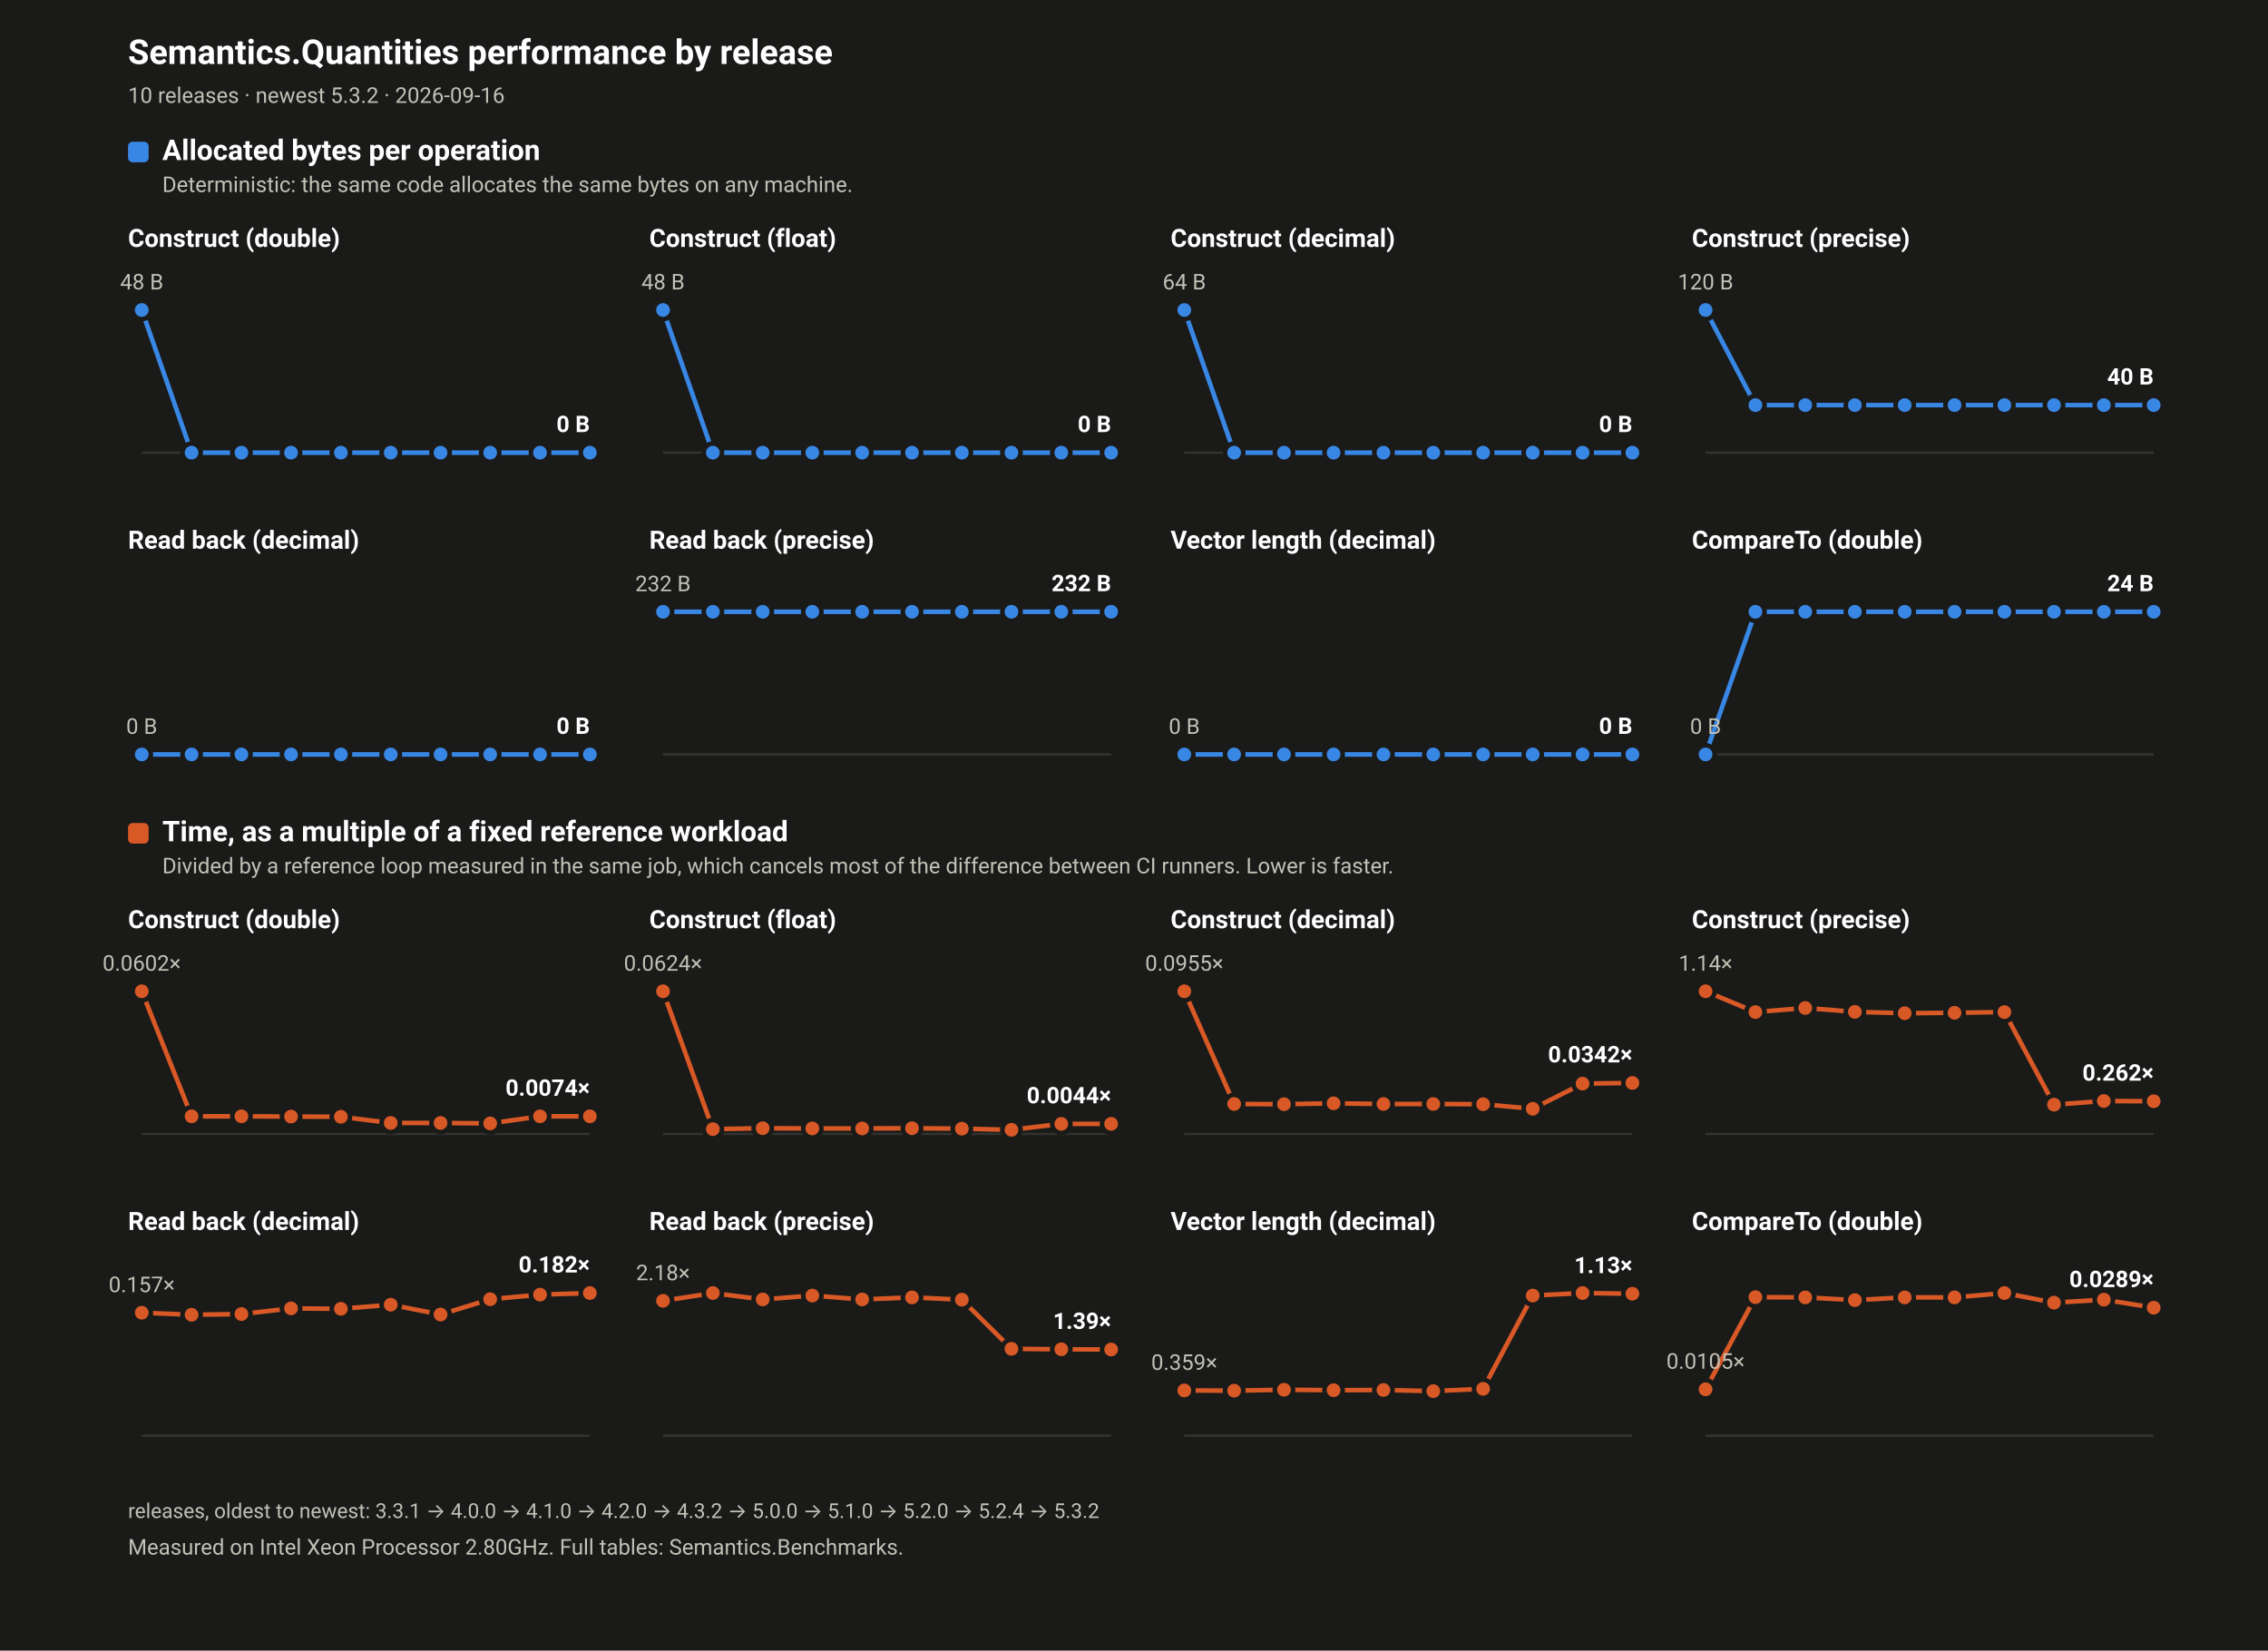
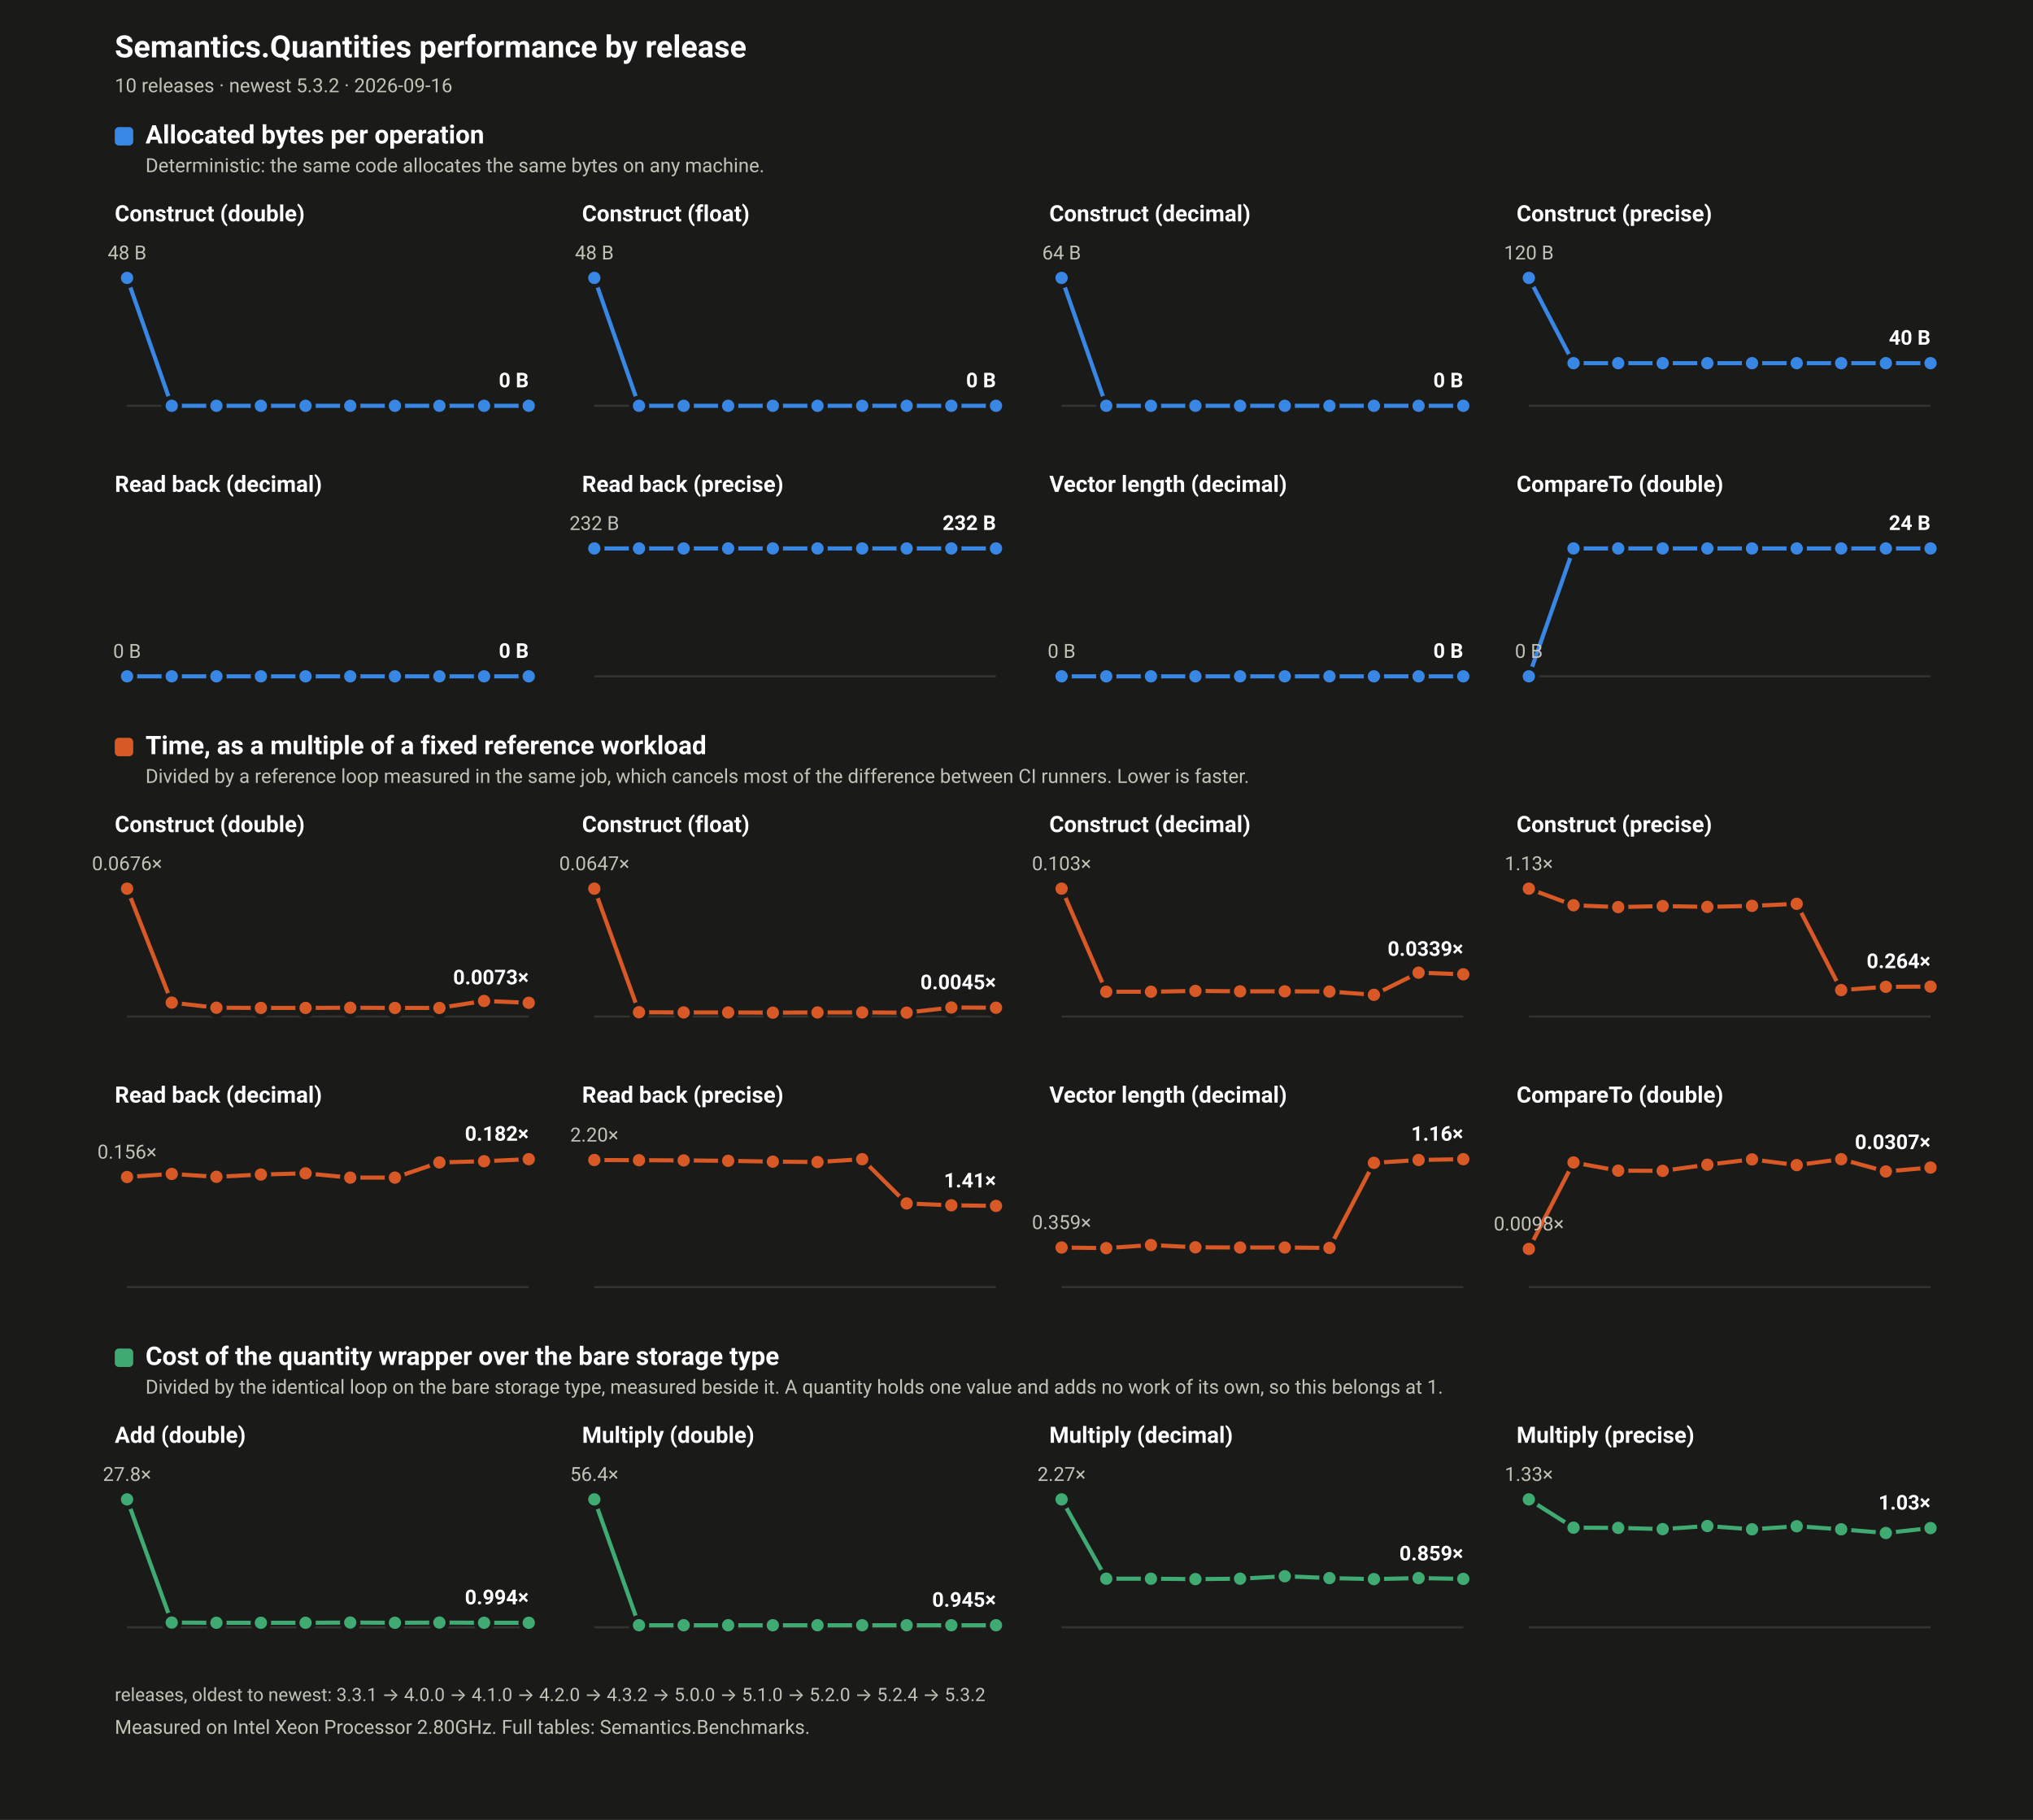
- <svg xmlns="http://www.w3.org/2000/svg" width="992" height="722" viewBox="0 0 992 722" role="img" aria-label="Semantics.Quantities allocation and relative time per release">
+ <svg xmlns="http://www.w3.org/2000/svg" width="992" height="888" viewBox="0 0 992 888" role="img" aria-label="Semantics.Quantities allocation and relative time per release">
  <style>
  text { font-family: ui-sans-serif, -apple-system, 'Segoe UI', Roboto, sans-serif; fill: #ffffff; }
  .title { font-size: 15px; font-weight: 600; }
  .section { font-size: 12.5px; font-weight: 600; }
  .panel-title { font-size: 11px; font-weight: 600; fill: #ffffff; }
  .muted, .muted-value, .caption { font-size: 9.5px; fill: #c3c2b7; }
  .value { font-size: 10px; font-weight: 600; fill: #ffffff; }
  .tick { font-size: 9px; fill: #c3c2b7; }
  .axis { stroke: #333330; stroke-width: 1; }
</style>
-   <rect width="992" height="722" fill="#1a1a19" />
+   <rect width="992" height="888" fill="#1a1a19" />
  <text x="56" y="28" class="title">Semantics.Quantities performance by release</text>
  <text x="56" y="45" class="caption">10 releases · newest 5.3.2 · 2026-09-16</text>
  <rect x="56" y="62" width="9" height="9" rx="2" fill="#3987e5" />
  <text x="71" y="70" class="section">Allocated bytes per operation</text>
  <text x="71" y="84" class="caption">Deterministic: the same code allocates the same bytes on any machine.</text>
  <text x="56" y="108" class="panel-title">Construct (double)</text>
  <line x1="62" y1="198.0" x2="258" y2="198.0" class="axis" />
  <polyline points="62.0,135.6 83.8,198.0 105.6,198.0 127.3,198.0 149.1,198.0 170.9,198.0 192.7,198.0 214.4,198.0 236.2,198.0 258.0,198.0" fill="none" stroke="#3987e5" stroke-width="2" stroke-linejoin="round" stroke-linecap="round" />
  <circle cx="62.0" cy="135.6" r="4" fill="#3987e5" stroke="#1a1a19" stroke-width="2" />
  <circle cx="83.8" cy="198.0" r="4" fill="#3987e5" stroke="#1a1a19" stroke-width="2" />
  <circle cx="105.6" cy="198.0" r="4" fill="#3987e5" stroke="#1a1a19" stroke-width="2" />
  <circle cx="127.3" cy="198.0" r="4" fill="#3987e5" stroke="#1a1a19" stroke-width="2" />
  <circle cx="149.1" cy="198.0" r="4" fill="#3987e5" stroke="#1a1a19" stroke-width="2" />
  <circle cx="170.9" cy="198.0" r="4" fill="#3987e5" stroke="#1a1a19" stroke-width="2" />
  <circle cx="192.7" cy="198.0" r="4" fill="#3987e5" stroke="#1a1a19" stroke-width="2" />
  <circle cx="214.4" cy="198.0" r="4" fill="#3987e5" stroke="#1a1a19" stroke-width="2" />
  <circle cx="236.2" cy="198.0" r="4" fill="#3987e5" stroke="#1a1a19" stroke-width="2" />
  <circle cx="258.0" cy="198.0" r="4" fill="#3987e5" stroke="#1a1a19" stroke-width="2" />
  <text x="258.0" y="189.0" class="value" text-anchor="end">0 B</text>
  <text x="62.0" y="126.6" class="muted-value" text-anchor="middle">48 B</text>
  <text x="284" y="108" class="panel-title">Construct (float)</text>
  <line x1="290" y1="198.0" x2="486" y2="198.0" class="axis" />
  <polyline points="290.0,135.6 311.8,198.0 333.6,198.0 355.3,198.0 377.1,198.0 398.9,198.0 420.7,198.0 442.4,198.0 464.2,198.0 486.0,198.0" fill="none" stroke="#3987e5" stroke-width="2" stroke-linejoin="round" stroke-linecap="round" />
  <circle cx="290.0" cy="135.6" r="4" fill="#3987e5" stroke="#1a1a19" stroke-width="2" />
  <circle cx="311.8" cy="198.0" r="4" fill="#3987e5" stroke="#1a1a19" stroke-width="2" />
  <circle cx="333.6" cy="198.0" r="4" fill="#3987e5" stroke="#1a1a19" stroke-width="2" />
  <circle cx="355.3" cy="198.0" r="4" fill="#3987e5" stroke="#1a1a19" stroke-width="2" />
  <circle cx="377.1" cy="198.0" r="4" fill="#3987e5" stroke="#1a1a19" stroke-width="2" />
  <circle cx="398.9" cy="198.0" r="4" fill="#3987e5" stroke="#1a1a19" stroke-width="2" />
  <circle cx="420.7" cy="198.0" r="4" fill="#3987e5" stroke="#1a1a19" stroke-width="2" />
  <circle cx="442.4" cy="198.0" r="4" fill="#3987e5" stroke="#1a1a19" stroke-width="2" />
  <circle cx="464.2" cy="198.0" r="4" fill="#3987e5" stroke="#1a1a19" stroke-width="2" />
  <circle cx="486.0" cy="198.0" r="4" fill="#3987e5" stroke="#1a1a19" stroke-width="2" />
  <text x="486.0" y="189.0" class="value" text-anchor="end">0 B</text>
  <text x="290.0" y="126.6" class="muted-value" text-anchor="middle">48 B</text>
  <text x="512" y="108" class="panel-title">Construct (decimal)</text>
  <line x1="518" y1="198.0" x2="714" y2="198.0" class="axis" />
  <polyline points="518.0,135.6 539.8,198.0 561.6,198.0 583.3,198.0 605.1,198.0 626.9,198.0 648.7,198.0 670.4,198.0 692.2,198.0 714.0,198.0" fill="none" stroke="#3987e5" stroke-width="2" stroke-linejoin="round" stroke-linecap="round" />
  <circle cx="518.0" cy="135.6" r="4" fill="#3987e5" stroke="#1a1a19" stroke-width="2" />
  <circle cx="539.8" cy="198.0" r="4" fill="#3987e5" stroke="#1a1a19" stroke-width="2" />
  <circle cx="561.6" cy="198.0" r="4" fill="#3987e5" stroke="#1a1a19" stroke-width="2" />
  <circle cx="583.3" cy="198.0" r="4" fill="#3987e5" stroke="#1a1a19" stroke-width="2" />
  <circle cx="605.1" cy="198.0" r="4" fill="#3987e5" stroke="#1a1a19" stroke-width="2" />
  <circle cx="626.9" cy="198.0" r="4" fill="#3987e5" stroke="#1a1a19" stroke-width="2" />
  <circle cx="648.7" cy="198.0" r="4" fill="#3987e5" stroke="#1a1a19" stroke-width="2" />
  <circle cx="670.4" cy="198.0" r="4" fill="#3987e5" stroke="#1a1a19" stroke-width="2" />
  <circle cx="692.2" cy="198.0" r="4" fill="#3987e5" stroke="#1a1a19" stroke-width="2" />
  <circle cx="714.0" cy="198.0" r="4" fill="#3987e5" stroke="#1a1a19" stroke-width="2" />
  <text x="714.0" y="189.0" class="value" text-anchor="end">0 B</text>
  <text x="518.0" y="126.6" class="muted-value" text-anchor="middle">64 B</text>
  <text x="740" y="108" class="panel-title">Construct (precise)</text>
  <line x1="746" y1="198.0" x2="942" y2="198.0" class="axis" />
  <polyline points="746.0,135.6 767.8,177.2 789.6,177.2 811.3,177.2 833.1,177.2 854.9,177.2 876.7,177.2 898.4,177.2 920.2,177.2 942.0,177.2" fill="none" stroke="#3987e5" stroke-width="2" stroke-linejoin="round" stroke-linecap="round" />
  <circle cx="746.0" cy="135.6" r="4" fill="#3987e5" stroke="#1a1a19" stroke-width="2" />
  <circle cx="767.8" cy="177.2" r="4" fill="#3987e5" stroke="#1a1a19" stroke-width="2" />
  <circle cx="789.6" cy="177.2" r="4" fill="#3987e5" stroke="#1a1a19" stroke-width="2" />
  <circle cx="811.3" cy="177.2" r="4" fill="#3987e5" stroke="#1a1a19" stroke-width="2" />
  <circle cx="833.1" cy="177.2" r="4" fill="#3987e5" stroke="#1a1a19" stroke-width="2" />
  <circle cx="854.9" cy="177.2" r="4" fill="#3987e5" stroke="#1a1a19" stroke-width="2" />
  <circle cx="876.7" cy="177.2" r="4" fill="#3987e5" stroke="#1a1a19" stroke-width="2" />
  <circle cx="898.4" cy="177.2" r="4" fill="#3987e5" stroke="#1a1a19" stroke-width="2" />
  <circle cx="920.2" cy="177.2" r="4" fill="#3987e5" stroke="#1a1a19" stroke-width="2" />
  <circle cx="942.0" cy="177.2" r="4" fill="#3987e5" stroke="#1a1a19" stroke-width="2" />
  <text x="942.0" y="168.2" class="value" text-anchor="end">40 B</text>
  <text x="746.0" y="126.6" class="muted-value" text-anchor="middle">120 B</text>
  <text x="56" y="240" class="panel-title">Read back (decimal)</text>
  <line x1="62" y1="330.0" x2="258" y2="330.0" class="axis" />
  <polyline points="62.0,330.0 83.8,330.0 105.6,330.0 127.3,330.0 149.1,330.0 170.9,330.0 192.7,330.0 214.4,330.0 236.2,330.0 258.0,330.0" fill="none" stroke="#3987e5" stroke-width="2" stroke-linejoin="round" stroke-linecap="round" />
  <circle cx="62.0" cy="330.0" r="4" fill="#3987e5" stroke="#1a1a19" stroke-width="2" />
  <circle cx="83.8" cy="330.0" r="4" fill="#3987e5" stroke="#1a1a19" stroke-width="2" />
  <circle cx="105.6" cy="330.0" r="4" fill="#3987e5" stroke="#1a1a19" stroke-width="2" />
  <circle cx="127.3" cy="330.0" r="4" fill="#3987e5" stroke="#1a1a19" stroke-width="2" />
  <circle cx="149.1" cy="330.0" r="4" fill="#3987e5" stroke="#1a1a19" stroke-width="2" />
  <circle cx="170.9" cy="330.0" r="4" fill="#3987e5" stroke="#1a1a19" stroke-width="2" />
  <circle cx="192.7" cy="330.0" r="4" fill="#3987e5" stroke="#1a1a19" stroke-width="2" />
  <circle cx="214.4" cy="330.0" r="4" fill="#3987e5" stroke="#1a1a19" stroke-width="2" />
  <circle cx="236.2" cy="330.0" r="4" fill="#3987e5" stroke="#1a1a19" stroke-width="2" />
  <circle cx="258.0" cy="330.0" r="4" fill="#3987e5" stroke="#1a1a19" stroke-width="2" />
  <text x="258.0" y="321.0" class="value" text-anchor="end">0 B</text>
  <text x="62.0" y="321.0" class="muted-value" text-anchor="middle">0 B</text>
  <text x="284" y="240" class="panel-title">Read back (precise)</text>
  <line x1="290" y1="330.0" x2="486" y2="330.0" class="axis" />
  <polyline points="290.0,267.6 311.8,267.6 333.6,267.6 355.3,267.6 377.1,267.6 398.9,267.6 420.7,267.6 442.4,267.6 464.2,267.6 486.0,267.6" fill="none" stroke="#3987e5" stroke-width="2" stroke-linejoin="round" stroke-linecap="round" />
  <circle cx="290.0" cy="267.6" r="4" fill="#3987e5" stroke="#1a1a19" stroke-width="2" />
  <circle cx="311.8" cy="267.6" r="4" fill="#3987e5" stroke="#1a1a19" stroke-width="2" />
  <circle cx="333.6" cy="267.6" r="4" fill="#3987e5" stroke="#1a1a19" stroke-width="2" />
  <circle cx="355.3" cy="267.6" r="4" fill="#3987e5" stroke="#1a1a19" stroke-width="2" />
  <circle cx="377.1" cy="267.6" r="4" fill="#3987e5" stroke="#1a1a19" stroke-width="2" />
  <circle cx="398.9" cy="267.6" r="4" fill="#3987e5" stroke="#1a1a19" stroke-width="2" />
  <circle cx="420.7" cy="267.6" r="4" fill="#3987e5" stroke="#1a1a19" stroke-width="2" />
  <circle cx="442.4" cy="267.6" r="4" fill="#3987e5" stroke="#1a1a19" stroke-width="2" />
  <circle cx="464.2" cy="267.6" r="4" fill="#3987e5" stroke="#1a1a19" stroke-width="2" />
  <circle cx="486.0" cy="267.6" r="4" fill="#3987e5" stroke="#1a1a19" stroke-width="2" />
  <text x="486.0" y="258.6" class="value" text-anchor="end">232 B</text>
  <text x="290.0" y="258.6" class="muted-value" text-anchor="middle">232 B</text>
  <text x="512" y="240" class="panel-title">Vector length (decimal)</text>
  <line x1="518" y1="330.0" x2="714" y2="330.0" class="axis" />
  <polyline points="518.0,330.0 539.8,330.0 561.6,330.0 583.3,330.0 605.1,330.0 626.9,330.0 648.7,330.0 670.4,330.0 692.2,330.0 714.0,330.0" fill="none" stroke="#3987e5" stroke-width="2" stroke-linejoin="round" stroke-linecap="round" />
  <circle cx="518.0" cy="330.0" r="4" fill="#3987e5" stroke="#1a1a19" stroke-width="2" />
  <circle cx="539.8" cy="330.0" r="4" fill="#3987e5" stroke="#1a1a19" stroke-width="2" />
  <circle cx="561.6" cy="330.0" r="4" fill="#3987e5" stroke="#1a1a19" stroke-width="2" />
  <circle cx="583.3" cy="330.0" r="4" fill="#3987e5" stroke="#1a1a19" stroke-width="2" />
  <circle cx="605.1" cy="330.0" r="4" fill="#3987e5" stroke="#1a1a19" stroke-width="2" />
  <circle cx="626.9" cy="330.0" r="4" fill="#3987e5" stroke="#1a1a19" stroke-width="2" />
  <circle cx="648.7" cy="330.0" r="4" fill="#3987e5" stroke="#1a1a19" stroke-width="2" />
  <circle cx="670.4" cy="330.0" r="4" fill="#3987e5" stroke="#1a1a19" stroke-width="2" />
  <circle cx="692.2" cy="330.0" r="4" fill="#3987e5" stroke="#1a1a19" stroke-width="2" />
  <circle cx="714.0" cy="330.0" r="4" fill="#3987e5" stroke="#1a1a19" stroke-width="2" />
  <text x="714.0" y="321.0" class="value" text-anchor="end">0 B</text>
  <text x="518.0" y="321.0" class="muted-value" text-anchor="middle">0 B</text>
  <text x="740" y="240" class="panel-title">CompareTo (double)</text>
  <line x1="746" y1="330.0" x2="942" y2="330.0" class="axis" />
  <polyline points="746.0,330.0 767.8,267.6 789.6,267.6 811.3,267.6 833.1,267.6 854.9,267.6 876.7,267.6 898.4,267.6 920.2,267.6 942.0,267.6" fill="none" stroke="#3987e5" stroke-width="2" stroke-linejoin="round" stroke-linecap="round" />
  <circle cx="746.0" cy="330.0" r="4" fill="#3987e5" stroke="#1a1a19" stroke-width="2" />
  <circle cx="767.8" cy="267.6" r="4" fill="#3987e5" stroke="#1a1a19" stroke-width="2" />
  <circle cx="789.6" cy="267.6" r="4" fill="#3987e5" stroke="#1a1a19" stroke-width="2" />
  <circle cx="811.3" cy="267.6" r="4" fill="#3987e5" stroke="#1a1a19" stroke-width="2" />
  <circle cx="833.1" cy="267.6" r="4" fill="#3987e5" stroke="#1a1a19" stroke-width="2" />
  <circle cx="854.9" cy="267.6" r="4" fill="#3987e5" stroke="#1a1a19" stroke-width="2" />
  <circle cx="876.7" cy="267.6" r="4" fill="#3987e5" stroke="#1a1a19" stroke-width="2" />
  <circle cx="898.4" cy="267.6" r="4" fill="#3987e5" stroke="#1a1a19" stroke-width="2" />
  <circle cx="920.2" cy="267.6" r="4" fill="#3987e5" stroke="#1a1a19" stroke-width="2" />
  <circle cx="942.0" cy="267.6" r="4" fill="#3987e5" stroke="#1a1a19" stroke-width="2" />
  <text x="942.0" y="258.6" class="value" text-anchor="end">24 B</text>
  <text x="746.0" y="321.0" class="muted-value" text-anchor="middle">0 B</text>
  <rect x="56" y="360" width="9" height="9" rx="2" fill="#d95926" />
  <text x="71" y="368" class="section">Time, as a multiple of a fixed reference workload</text>
  <text x="71" y="382" class="caption">Divided by a reference loop measured in the same job, which cancels most of the difference between CI runners. Lower is faster.</text>
  <text x="56" y="406" class="panel-title">Construct (double)</text>
  <line x1="62" y1="496.0" x2="258" y2="496.0" class="axis" />
-   <polyline points="62.0,433.6 83.8,488.3 105.6,488.3 127.3,488.4 149.1,488.5 170.9,491.2 192.7,491.2 214.4,491.4 236.2,488.3 258.0,488.3" fill="none" stroke="#d95926" stroke-width="2" stroke-linejoin="round" stroke-linecap="round" />
+   <polyline points="62.0,433.6 83.8,489.2 105.6,491.7 127.3,491.8 149.1,491.8 170.9,491.7 192.7,491.8 214.4,491.8 236.2,488.4 258.0,489.3" fill="none" stroke="#d95926" stroke-width="2" stroke-linejoin="round" stroke-linecap="round" />
  <circle cx="62.0" cy="433.6" r="4" fill="#d95926" stroke="#1a1a19" stroke-width="2" />
-   <circle cx="83.8" cy="488.3" r="4" fill="#d95926" stroke="#1a1a19" stroke-width="2" />
-   <circle cx="105.6" cy="488.3" r="4" fill="#d95926" stroke="#1a1a19" stroke-width="2" />
-   <circle cx="127.3" cy="488.4" r="4" fill="#d95926" stroke="#1a1a19" stroke-width="2" />
-   <circle cx="149.1" cy="488.5" r="4" fill="#d95926" stroke="#1a1a19" stroke-width="2" />
-   <circle cx="170.9" cy="491.2" r="4" fill="#d95926" stroke="#1a1a19" stroke-width="2" />
-   <circle cx="192.7" cy="491.2" r="4" fill="#d95926" stroke="#1a1a19" stroke-width="2" />
-   <circle cx="214.4" cy="491.4" r="4" fill="#d95926" stroke="#1a1a19" stroke-width="2" />
-   <circle cx="236.2" cy="488.3" r="4" fill="#d95926" stroke="#1a1a19" stroke-width="2" />
-   <circle cx="258.0" cy="488.3" r="4" fill="#d95926" stroke="#1a1a19" stroke-width="2" />
-   <text x="258.0" y="479.3" class="value" text-anchor="end">0.0074×</text>
-   <text x="62.0" y="424.6" class="muted-value" text-anchor="middle">0.0602×</text>
+   <circle cx="83.8" cy="489.2" r="4" fill="#d95926" stroke="#1a1a19" stroke-width="2" />
+   <circle cx="105.6" cy="491.7" r="4" fill="#d95926" stroke="#1a1a19" stroke-width="2" />
+   <circle cx="127.3" cy="491.8" r="4" fill="#d95926" stroke="#1a1a19" stroke-width="2" />
+   <circle cx="149.1" cy="491.8" r="4" fill="#d95926" stroke="#1a1a19" stroke-width="2" />
+   <circle cx="170.9" cy="491.7" r="4" fill="#d95926" stroke="#1a1a19" stroke-width="2" />
+   <circle cx="192.7" cy="491.8" r="4" fill="#d95926" stroke="#1a1a19" stroke-width="2" />
+   <circle cx="214.4" cy="491.8" r="4" fill="#d95926" stroke="#1a1a19" stroke-width="2" />
+   <circle cx="236.2" cy="488.4" r="4" fill="#d95926" stroke="#1a1a19" stroke-width="2" />
+   <circle cx="258.0" cy="489.3" r="4" fill="#d95926" stroke="#1a1a19" stroke-width="2" />
+   <text x="258.0" y="480.3" class="value" text-anchor="end">0.0073×</text>
+   <text x="62.0" y="424.6" class="muted-value" text-anchor="middle">0.0676×</text>
  <text x="284" y="406" class="panel-title">Construct (float)</text>
  <line x1="290" y1="496.0" x2="486" y2="496.0" class="axis" />
-   <polyline points="290.0,433.6 311.8,493.9 333.6,493.5 355.3,493.6 377.1,493.6 398.9,493.5 420.7,493.7 442.4,494.2 464.2,491.6 486.0,491.6" fill="none" stroke="#d95926" stroke-width="2" stroke-linejoin="round" stroke-linecap="round" />
+   <polyline points="290.0,433.6 311.8,493.9 333.6,494.0 355.3,494.0 377.1,494.1 398.9,494.0 420.7,494.0 442.4,494.1 464.2,491.6 486.0,491.7" fill="none" stroke="#d95926" stroke-width="2" stroke-linejoin="round" stroke-linecap="round" />
  <circle cx="290.0" cy="433.6" r="4" fill="#d95926" stroke="#1a1a19" stroke-width="2" />
  <circle cx="311.8" cy="493.9" r="4" fill="#d95926" stroke="#1a1a19" stroke-width="2" />
-   <circle cx="333.6" cy="493.5" r="4" fill="#d95926" stroke="#1a1a19" stroke-width="2" />
-   <circle cx="355.3" cy="493.6" r="4" fill="#d95926" stroke="#1a1a19" stroke-width="2" />
-   <circle cx="377.1" cy="493.6" r="4" fill="#d95926" stroke="#1a1a19" stroke-width="2" />
-   <circle cx="398.9" cy="493.5" r="4" fill="#d95926" stroke="#1a1a19" stroke-width="2" />
-   <circle cx="420.7" cy="493.7" r="4" fill="#d95926" stroke="#1a1a19" stroke-width="2" />
-   <circle cx="442.4" cy="494.2" r="4" fill="#d95926" stroke="#1a1a19" stroke-width="2" />
+   <circle cx="333.6" cy="494.0" r="4" fill="#d95926" stroke="#1a1a19" stroke-width="2" />
+   <circle cx="355.3" cy="494.0" r="4" fill="#d95926" stroke="#1a1a19" stroke-width="2" />
+   <circle cx="377.1" cy="494.1" r="4" fill="#d95926" stroke="#1a1a19" stroke-width="2" />
+   <circle cx="398.9" cy="494.0" r="4" fill="#d95926" stroke="#1a1a19" stroke-width="2" />
+   <circle cx="420.7" cy="494.0" r="4" fill="#d95926" stroke="#1a1a19" stroke-width="2" />
+   <circle cx="442.4" cy="494.1" r="4" fill="#d95926" stroke="#1a1a19" stroke-width="2" />
  <circle cx="464.2" cy="491.6" r="4" fill="#d95926" stroke="#1a1a19" stroke-width="2" />
-   <circle cx="486.0" cy="491.6" r="4" fill="#d95926" stroke="#1a1a19" stroke-width="2" />
-   <text x="486.0" y="482.6" class="value" text-anchor="end">0.0044×</text>
-   <text x="290.0" y="424.6" class="muted-value" text-anchor="middle">0.0624×</text>
+   <circle cx="486.0" cy="491.7" r="4" fill="#d95926" stroke="#1a1a19" stroke-width="2" />
+   <text x="486.0" y="482.7" class="value" text-anchor="end">0.0045×</text>
+   <text x="290.0" y="424.6" class="muted-value" text-anchor="middle">0.0647×</text>
  <text x="512" y="406" class="panel-title">Construct (decimal)</text>
  <line x1="518" y1="496.0" x2="714" y2="496.0" class="axis" />
-   <polyline points="518.0,433.6 539.8,482.9 561.6,483.0 583.3,482.6 605.1,482.9 626.9,482.9 648.7,483.0 670.4,485.0 692.2,474.0 714.0,473.7" fill="none" stroke="#d95926" stroke-width="2" stroke-linejoin="round" stroke-linecap="round" />
+   <polyline points="518.0,433.6 539.8,483.9 561.6,483.9 583.3,483.5 605.1,483.7 626.9,483.7 648.7,483.8 670.4,485.4 692.2,474.6 714.0,475.4" fill="none" stroke="#d95926" stroke-width="2" stroke-linejoin="round" stroke-linecap="round" />
  <circle cx="518.0" cy="433.6" r="4" fill="#d95926" stroke="#1a1a19" stroke-width="2" />
-   <circle cx="539.8" cy="482.9" r="4" fill="#d95926" stroke="#1a1a19" stroke-width="2" />
-   <circle cx="561.6" cy="483.0" r="4" fill="#d95926" stroke="#1a1a19" stroke-width="2" />
-   <circle cx="583.3" cy="482.6" r="4" fill="#d95926" stroke="#1a1a19" stroke-width="2" />
-   <circle cx="605.1" cy="482.9" r="4" fill="#d95926" stroke="#1a1a19" stroke-width="2" />
-   <circle cx="626.9" cy="482.9" r="4" fill="#d95926" stroke="#1a1a19" stroke-width="2" />
-   <circle cx="648.7" cy="483.0" r="4" fill="#d95926" stroke="#1a1a19" stroke-width="2" />
-   <circle cx="670.4" cy="485.0" r="4" fill="#d95926" stroke="#1a1a19" stroke-width="2" />
-   <circle cx="692.2" cy="474.0" r="4" fill="#d95926" stroke="#1a1a19" stroke-width="2" />
-   <circle cx="714.0" cy="473.7" r="4" fill="#d95926" stroke="#1a1a19" stroke-width="2" />
-   <text x="714.0" y="464.7" class="value" text-anchor="end">0.0342×</text>
-   <text x="518.0" y="424.6" class="muted-value" text-anchor="middle">0.0955×</text>
+   <circle cx="539.8" cy="483.9" r="4" fill="#d95926" stroke="#1a1a19" stroke-width="2" />
+   <circle cx="561.6" cy="483.9" r="4" fill="#d95926" stroke="#1a1a19" stroke-width="2" />
+   <circle cx="583.3" cy="483.5" r="4" fill="#d95926" stroke="#1a1a19" stroke-width="2" />
+   <circle cx="605.1" cy="483.7" r="4" fill="#d95926" stroke="#1a1a19" stroke-width="2" />
+   <circle cx="626.9" cy="483.7" r="4" fill="#d95926" stroke="#1a1a19" stroke-width="2" />
+   <circle cx="648.7" cy="483.8" r="4" fill="#d95926" stroke="#1a1a19" stroke-width="2" />
+   <circle cx="670.4" cy="485.4" r="4" fill="#d95926" stroke="#1a1a19" stroke-width="2" />
+   <circle cx="692.2" cy="474.6" r="4" fill="#d95926" stroke="#1a1a19" stroke-width="2" />
+   <circle cx="714.0" cy="475.4" r="4" fill="#d95926" stroke="#1a1a19" stroke-width="2" />
+   <text x="714.0" y="466.4" class="value" text-anchor="end">0.0339×</text>
+   <text x="518.0" y="424.6" class="muted-value" text-anchor="middle">0.103×</text>
  <text x="740" y="406" class="panel-title">Construct (precise)</text>
  <line x1="746" y1="496.0" x2="942" y2="496.0" class="axis" />
-   <polyline points="746.0,433.6 767.8,442.7 789.6,440.9 811.3,442.6 833.1,443.2 854.9,443.0 876.7,442.7 898.4,483.2 920.2,481.6 942.0,481.7" fill="none" stroke="#d95926" stroke-width="2" stroke-linejoin="round" stroke-linecap="round" />
+   <polyline points="746.0,433.6 767.8,441.7 789.6,442.6 811.3,442.1 833.1,442.5 854.9,442.0 876.7,441.0 898.4,483.1 920.2,481.5 942.0,481.4" fill="none" stroke="#d95926" stroke-width="2" stroke-linejoin="round" stroke-linecap="round" />
  <circle cx="746.0" cy="433.6" r="4" fill="#d95926" stroke="#1a1a19" stroke-width="2" />
-   <circle cx="767.8" cy="442.7" r="4" fill="#d95926" stroke="#1a1a19" stroke-width="2" />
-   <circle cx="789.6" cy="440.9" r="4" fill="#d95926" stroke="#1a1a19" stroke-width="2" />
-   <circle cx="811.3" cy="442.6" r="4" fill="#d95926" stroke="#1a1a19" stroke-width="2" />
-   <circle cx="833.1" cy="443.2" r="4" fill="#d95926" stroke="#1a1a19" stroke-width="2" />
-   <circle cx="854.9" cy="443.0" r="4" fill="#d95926" stroke="#1a1a19" stroke-width="2" />
-   <circle cx="876.7" cy="442.7" r="4" fill="#d95926" stroke="#1a1a19" stroke-width="2" />
-   <circle cx="898.4" cy="483.2" r="4" fill="#d95926" stroke="#1a1a19" stroke-width="2" />
-   <circle cx="920.2" cy="481.6" r="4" fill="#d95926" stroke="#1a1a19" stroke-width="2" />
-   <circle cx="942.0" cy="481.7" r="4" fill="#d95926" stroke="#1a1a19" stroke-width="2" />
-   <text x="942.0" y="472.7" class="value" text-anchor="end">0.262×</text>
-   <text x="746.0" y="424.6" class="muted-value" text-anchor="middle">1.14×</text>
+   <circle cx="767.8" cy="441.7" r="4" fill="#d95926" stroke="#1a1a19" stroke-width="2" />
+   <circle cx="789.6" cy="442.6" r="4" fill="#d95926" stroke="#1a1a19" stroke-width="2" />
+   <circle cx="811.3" cy="442.1" r="4" fill="#d95926" stroke="#1a1a19" stroke-width="2" />
+   <circle cx="833.1" cy="442.5" r="4" fill="#d95926" stroke="#1a1a19" stroke-width="2" />
+   <circle cx="854.9" cy="442.0" r="4" fill="#d95926" stroke="#1a1a19" stroke-width="2" />
+   <circle cx="876.7" cy="441.0" r="4" fill="#d95926" stroke="#1a1a19" stroke-width="2" />
+   <circle cx="898.4" cy="483.1" r="4" fill="#d95926" stroke="#1a1a19" stroke-width="2" />
+   <circle cx="920.2" cy="481.5" r="4" fill="#d95926" stroke="#1a1a19" stroke-width="2" />
+   <circle cx="942.0" cy="481.4" r="4" fill="#d95926" stroke="#1a1a19" stroke-width="2" />
+   <text x="942.0" y="472.4" class="value" text-anchor="end">0.264×</text>
+   <text x="746.0" y="424.6" class="muted-value" text-anchor="middle">1.13×</text>
  <text x="56" y="538" class="panel-title">Read back (decimal)</text>
  <line x1="62" y1="628.0" x2="258" y2="628.0" class="axis" />
-   <polyline points="62.0,574.2 83.8,575.1 105.6,574.8 127.3,572.3 149.1,572.5 170.9,570.7 192.7,575.0 214.4,568.3 236.2,566.3 258.0,565.6" fill="none" stroke="#d95926" stroke-width="2" stroke-linejoin="round" stroke-linecap="round" />
-   <circle cx="62.0" cy="574.2" r="4" fill="#d95926" stroke="#1a1a19" stroke-width="2" />
-   <circle cx="83.8" cy="575.1" r="4" fill="#d95926" stroke="#1a1a19" stroke-width="2" />
-   <circle cx="105.6" cy="574.8" r="4" fill="#d95926" stroke="#1a1a19" stroke-width="2" />
-   <circle cx="127.3" cy="572.3" r="4" fill="#d95926" stroke="#1a1a19" stroke-width="2" />
+   <polyline points="62.0,574.3 83.8,572.8 105.6,574.2 127.3,573.1 149.1,572.5 170.9,574.6 192.7,574.6 214.4,567.2 236.2,566.6 258.0,565.6" fill="none" stroke="#d95926" stroke-width="2" stroke-linejoin="round" stroke-linecap="round" />
+   <circle cx="62.0" cy="574.3" r="4" fill="#d95926" stroke="#1a1a19" stroke-width="2" />
+   <circle cx="83.8" cy="572.8" r="4" fill="#d95926" stroke="#1a1a19" stroke-width="2" />
+   <circle cx="105.6" cy="574.2" r="4" fill="#d95926" stroke="#1a1a19" stroke-width="2" />
+   <circle cx="127.3" cy="573.1" r="4" fill="#d95926" stroke="#1a1a19" stroke-width="2" />
  <circle cx="149.1" cy="572.5" r="4" fill="#d95926" stroke="#1a1a19" stroke-width="2" />
-   <circle cx="170.9" cy="570.7" r="4" fill="#d95926" stroke="#1a1a19" stroke-width="2" />
-   <circle cx="192.7" cy="575.0" r="4" fill="#d95926" stroke="#1a1a19" stroke-width="2" />
-   <circle cx="214.4" cy="568.3" r="4" fill="#d95926" stroke="#1a1a19" stroke-width="2" />
-   <circle cx="236.2" cy="566.3" r="4" fill="#d95926" stroke="#1a1a19" stroke-width="2" />
+   <circle cx="170.9" cy="574.6" r="4" fill="#d95926" stroke="#1a1a19" stroke-width="2" />
+   <circle cx="192.7" cy="574.6" r="4" fill="#d95926" stroke="#1a1a19" stroke-width="2" />
+   <circle cx="214.4" cy="567.2" r="4" fill="#d95926" stroke="#1a1a19" stroke-width="2" />
+   <circle cx="236.2" cy="566.6" r="4" fill="#d95926" stroke="#1a1a19" stroke-width="2" />
  <circle cx="258.0" cy="565.6" r="4" fill="#d95926" stroke="#1a1a19" stroke-width="2" />
  <text x="258.0" y="556.6" class="value" text-anchor="end">0.182×</text>
-   <text x="62.0" y="565.2" class="muted-value" text-anchor="middle">0.157×</text>
+   <text x="62.0" y="565.3" class="muted-value" text-anchor="middle">0.156×</text>
  <text x="284" y="538" class="panel-title">Read back (precise)</text>
  <line x1="290" y1="628.0" x2="486" y2="628.0" class="axis" />
-   <polyline points="290.0,569.0 311.8,565.6 333.6,568.4 355.3,566.7 377.1,568.4 398.9,567.5 420.7,568.5 442.4,590.0 464.2,590.2 486.0,590.3" fill="none" stroke="#d95926" stroke-width="2" stroke-linejoin="round" stroke-linecap="round" />
-   <circle cx="290.0" cy="569.0" r="4" fill="#d95926" stroke="#1a1a19" stroke-width="2" />
-   <circle cx="311.8" cy="565.6" r="4" fill="#d95926" stroke="#1a1a19" stroke-width="2" />
-   <circle cx="333.6" cy="568.4" r="4" fill="#d95926" stroke="#1a1a19" stroke-width="2" />
-   <circle cx="355.3" cy="566.7" r="4" fill="#d95926" stroke="#1a1a19" stroke-width="2" />
-   <circle cx="377.1" cy="568.4" r="4" fill="#d95926" stroke="#1a1a19" stroke-width="2" />
-   <circle cx="398.9" cy="567.5" r="4" fill="#d95926" stroke="#1a1a19" stroke-width="2" />
-   <circle cx="420.7" cy="568.5" r="4" fill="#d95926" stroke="#1a1a19" stroke-width="2" />
-   <circle cx="442.4" cy="590.0" r="4" fill="#d95926" stroke="#1a1a19" stroke-width="2" />
-   <circle cx="464.2" cy="590.2" r="4" fill="#d95926" stroke="#1a1a19" stroke-width="2" />
-   <circle cx="486.0" cy="590.3" r="4" fill="#d95926" stroke="#1a1a19" stroke-width="2" />
-   <text x="486.0" y="581.3" class="value" text-anchor="end">1.39×</text>
-   <text x="290.0" y="560.0" class="muted-value" text-anchor="middle">2.18×</text>
+   <polyline points="290.0,566.0 311.8,566.1 333.6,566.2 355.3,566.4 377.1,566.8 398.9,567.0 420.7,565.6 442.4,587.2 464.2,588.1 486.0,588.4" fill="none" stroke="#d95926" stroke-width="2" stroke-linejoin="round" stroke-linecap="round" />
+   <circle cx="290.0" cy="566.0" r="4" fill="#d95926" stroke="#1a1a19" stroke-width="2" />
+   <circle cx="311.8" cy="566.1" r="4" fill="#d95926" stroke="#1a1a19" stroke-width="2" />
+   <circle cx="333.6" cy="566.2" r="4" fill="#d95926" stroke="#1a1a19" stroke-width="2" />
+   <circle cx="355.3" cy="566.4" r="4" fill="#d95926" stroke="#1a1a19" stroke-width="2" />
+   <circle cx="377.1" cy="566.8" r="4" fill="#d95926" stroke="#1a1a19" stroke-width="2" />
+   <circle cx="398.9" cy="567.0" r="4" fill="#d95926" stroke="#1a1a19" stroke-width="2" />
+   <circle cx="420.7" cy="565.6" r="4" fill="#d95926" stroke="#1a1a19" stroke-width="2" />
+   <circle cx="442.4" cy="587.2" r="4" fill="#d95926" stroke="#1a1a19" stroke-width="2" />
+   <circle cx="464.2" cy="588.1" r="4" fill="#d95926" stroke="#1a1a19" stroke-width="2" />
+   <circle cx="486.0" cy="588.4" r="4" fill="#d95926" stroke="#1a1a19" stroke-width="2" />
+   <text x="486.0" y="579.4" class="value" text-anchor="end">1.41×</text>
+   <text x="290.0" y="557.0" class="muted-value" text-anchor="middle">2.20×</text>
  <text x="512" y="538" class="panel-title">Vector length (decimal)</text>
  <line x1="518" y1="628.0" x2="714" y2="628.0" class="axis" />
-   <polyline points="518.0,608.2 539.8,608.3 561.6,607.9 583.3,608.1 605.1,608.0 626.9,608.5 648.7,607.5 670.4,566.7 692.2,565.6 714.0,565.9" fill="none" stroke="#d95926" stroke-width="2" stroke-linejoin="round" stroke-linecap="round" />
-   <circle cx="518.0" cy="608.2" r="4" fill="#d95926" stroke="#1a1a19" stroke-width="2" />
-   <circle cx="539.8" cy="608.3" r="4" fill="#d95926" stroke="#1a1a19" stroke-width="2" />
-   <circle cx="561.6" cy="607.9" r="4" fill="#d95926" stroke="#1a1a19" stroke-width="2" />
-   <circle cx="583.3" cy="608.1" r="4" fill="#d95926" stroke="#1a1a19" stroke-width="2" />
-   <circle cx="605.1" cy="608.0" r="4" fill="#d95926" stroke="#1a1a19" stroke-width="2" />
-   <circle cx="626.9" cy="608.5" r="4" fill="#d95926" stroke="#1a1a19" stroke-width="2" />
-   <circle cx="648.7" cy="607.5" r="4" fill="#d95926" stroke="#1a1a19" stroke-width="2" />
-   <circle cx="670.4" cy="566.7" r="4" fill="#d95926" stroke="#1a1a19" stroke-width="2" />
-   <circle cx="692.2" cy="565.6" r="4" fill="#d95926" stroke="#1a1a19" stroke-width="2" />
-   <circle cx="714.0" cy="565.9" r="4" fill="#d95926" stroke="#1a1a19" stroke-width="2" />
-   <text x="714.0" y="556.9" class="value" text-anchor="end">1.13×</text>
-   <text x="518.0" y="599.2" class="muted-value" text-anchor="middle">0.359×</text>
+   <polyline points="518.0,608.7 539.8,609.0 561.6,607.5 583.3,608.6 605.1,608.7 626.9,608.7 648.7,608.9 670.4,567.4 692.2,566.0 714.0,565.6" fill="none" stroke="#d95926" stroke-width="2" stroke-linejoin="round" stroke-linecap="round" />
+   <circle cx="518.0" cy="608.7" r="4" fill="#d95926" stroke="#1a1a19" stroke-width="2" />
+   <circle cx="539.8" cy="609.0" r="4" fill="#d95926" stroke="#1a1a19" stroke-width="2" />
+   <circle cx="561.6" cy="607.5" r="4" fill="#d95926" stroke="#1a1a19" stroke-width="2" />
+   <circle cx="583.3" cy="608.6" r="4" fill="#d95926" stroke="#1a1a19" stroke-width="2" />
+   <circle cx="605.1" cy="608.7" r="4" fill="#d95926" stroke="#1a1a19" stroke-width="2" />
+   <circle cx="626.9" cy="608.7" r="4" fill="#d95926" stroke="#1a1a19" stroke-width="2" />
+   <circle cx="648.7" cy="608.9" r="4" fill="#d95926" stroke="#1a1a19" stroke-width="2" />
+   <circle cx="670.4" cy="567.4" r="4" fill="#d95926" stroke="#1a1a19" stroke-width="2" />
+   <circle cx="692.2" cy="566.0" r="4" fill="#d95926" stroke="#1a1a19" stroke-width="2" />
+   <circle cx="714.0" cy="565.6" r="4" fill="#d95926" stroke="#1a1a19" stroke-width="2" />
+   <text x="714.0" y="556.6" class="value" text-anchor="end">1.16×</text>
+   <text x="518.0" y="599.7" class="muted-value" text-anchor="middle">0.359×</text>
  <text x="740" y="538" class="panel-title">CompareTo (double)</text>
  <line x1="746" y1="628.0" x2="942" y2="628.0" class="axis" />
-   <polyline points="746.0,607.7 767.8,567.4 789.6,567.5 811.3,568.7 833.1,567.5 854.9,567.5 876.7,565.6 898.4,569.8 920.2,568.5 942.0,572.0" fill="none" stroke="#d95926" stroke-width="2" stroke-linejoin="round" stroke-linecap="round" />
-   <circle cx="746.0" cy="607.7" r="4" fill="#d95926" stroke="#1a1a19" stroke-width="2" />
-   <circle cx="767.8" cy="567.4" r="4" fill="#d95926" stroke="#1a1a19" stroke-width="2" />
-   <circle cx="789.6" cy="567.5" r="4" fill="#d95926" stroke="#1a1a19" stroke-width="2" />
-   <circle cx="811.3" cy="568.7" r="4" fill="#d95926" stroke="#1a1a19" stroke-width="2" />
-   <circle cx="833.1" cy="567.5" r="4" fill="#d95926" stroke="#1a1a19" stroke-width="2" />
-   <circle cx="854.9" cy="567.5" r="4" fill="#d95926" stroke="#1a1a19" stroke-width="2" />
-   <circle cx="876.7" cy="565.6" r="4" fill="#d95926" stroke="#1a1a19" stroke-width="2" />
-   <circle cx="898.4" cy="569.8" r="4" fill="#d95926" stroke="#1a1a19" stroke-width="2" />
-   <circle cx="920.2" cy="568.5" r="4" fill="#d95926" stroke="#1a1a19" stroke-width="2" />
-   <circle cx="942.0" cy="572.0" r="4" fill="#d95926" stroke="#1a1a19" stroke-width="2" />
-   <text x="942.0" y="563.0" class="value" text-anchor="end">0.0289×</text>
-   <text x="746.0" y="598.7" class="muted-value" text-anchor="middle">0.0105×</text>
-   <text x="56" y="664" class="tick">releases, oldest to newest: 3.3.1 → 4.0.0 → 4.1.0 → 4.2.0 → 4.3.2 → 5.0.0 → 5.1.0 → 5.2.0 → 5.2.4 → 5.3.2</text>
-   <text x="56" y="680" class="caption">Measured on Intel Xeon Processor 2.80GHz. Full tables: Semantics.Benchmarks.</text>
+   <polyline points="746.0,609.4 767.8,567.2 789.6,571.2 811.3,571.3 833.1,568.3 854.9,565.7 876.7,568.5 898.4,565.6 920.2,571.6 942.0,569.7" fill="none" stroke="#d95926" stroke-width="2" stroke-linejoin="round" stroke-linecap="round" />
+   <circle cx="746.0" cy="609.4" r="4" fill="#d95926" stroke="#1a1a19" stroke-width="2" />
+   <circle cx="767.8" cy="567.2" r="4" fill="#d95926" stroke="#1a1a19" stroke-width="2" />
+   <circle cx="789.6" cy="571.2" r="4" fill="#d95926" stroke="#1a1a19" stroke-width="2" />
+   <circle cx="811.3" cy="571.3" r="4" fill="#d95926" stroke="#1a1a19" stroke-width="2" />
+   <circle cx="833.1" cy="568.3" r="4" fill="#d95926" stroke="#1a1a19" stroke-width="2" />
+   <circle cx="854.9" cy="565.7" r="4" fill="#d95926" stroke="#1a1a19" stroke-width="2" />
+   <circle cx="876.7" cy="568.5" r="4" fill="#d95926" stroke="#1a1a19" stroke-width="2" />
+   <circle cx="898.4" cy="565.6" r="4" fill="#d95926" stroke="#1a1a19" stroke-width="2" />
+   <circle cx="920.2" cy="571.6" r="4" fill="#d95926" stroke="#1a1a19" stroke-width="2" />
+   <circle cx="942.0" cy="569.7" r="4" fill="#d95926" stroke="#1a1a19" stroke-width="2" />
+   <text x="942.0" y="560.7" class="value" text-anchor="end">0.0307×</text>
+   <text x="746.0" y="600.4" class="muted-value" text-anchor="middle">0.0098×</text>
+   <rect x="56" y="658" width="9" height="9" rx="2" fill="#3faa71" />
+   <text x="71" y="666" class="section">Cost of the quantity wrapper over the bare storage type</text>
+   <text x="71" y="680" class="caption">Divided by the identical loop on the bare storage type, measured beside it. A quantity holds one value and adds no work of its own, so this belongs at 1.</text>
+   <text x="56" y="704" class="panel-title">Add (double)</text>
+   <line x1="62" y1="794.0" x2="258" y2="794.0" class="axis" />
+   <polyline points="62.0,731.6 83.8,791.7 105.6,791.8 127.3,791.8 149.1,791.8 170.9,791.7 192.7,791.8 214.4,791.7 236.2,791.8 258.0,791.8" fill="none" stroke="#3faa71" stroke-width="2" stroke-linejoin="round" stroke-linecap="round" />
+   <circle cx="62.0" cy="731.6" r="4" fill="#3faa71" stroke="#1a1a19" stroke-width="2" />
+   <circle cx="83.8" cy="791.7" r="4" fill="#3faa71" stroke="#1a1a19" stroke-width="2" />
+   <circle cx="105.6" cy="791.8" r="4" fill="#3faa71" stroke="#1a1a19" stroke-width="2" />
+   <circle cx="127.3" cy="791.8" r="4" fill="#3faa71" stroke="#1a1a19" stroke-width="2" />
+   <circle cx="149.1" cy="791.8" r="4" fill="#3faa71" stroke="#1a1a19" stroke-width="2" />
+   <circle cx="170.9" cy="791.7" r="4" fill="#3faa71" stroke="#1a1a19" stroke-width="2" />
+   <circle cx="192.7" cy="791.8" r="4" fill="#3faa71" stroke="#1a1a19" stroke-width="2" />
+   <circle cx="214.4" cy="791.7" r="4" fill="#3faa71" stroke="#1a1a19" stroke-width="2" />
+   <circle cx="236.2" cy="791.8" r="4" fill="#3faa71" stroke="#1a1a19" stroke-width="2" />
+   <circle cx="258.0" cy="791.8" r="4" fill="#3faa71" stroke="#1a1a19" stroke-width="2" />
+   <text x="258.0" y="782.8" class="value" text-anchor="end">0.994×</text>
+   <text x="62.0" y="722.6" class="muted-value" text-anchor="middle">27.8×</text>
+   <text x="284" y="704" class="panel-title">Multiply (double)</text>
+   <line x1="290" y1="794.0" x2="486" y2="794.0" class="axis" />
+   <polyline points="290.0,731.6 311.8,793.0 333.6,793.0 355.3,793.0 377.1,793.0 398.9,793.0 420.7,793.0 442.4,793.0 464.2,793.0 486.0,793.0" fill="none" stroke="#3faa71" stroke-width="2" stroke-linejoin="round" stroke-linecap="round" />
+   <circle cx="290.0" cy="731.6" r="4" fill="#3faa71" stroke="#1a1a19" stroke-width="2" />
+   <circle cx="311.8" cy="793.0" r="4" fill="#3faa71" stroke="#1a1a19" stroke-width="2" />
+   <circle cx="333.6" cy="793.0" r="4" fill="#3faa71" stroke="#1a1a19" stroke-width="2" />
+   <circle cx="355.3" cy="793.0" r="4" fill="#3faa71" stroke="#1a1a19" stroke-width="2" />
+   <circle cx="377.1" cy="793.0" r="4" fill="#3faa71" stroke="#1a1a19" stroke-width="2" />
+   <circle cx="398.9" cy="793.0" r="4" fill="#3faa71" stroke="#1a1a19" stroke-width="2" />
+   <circle cx="420.7" cy="793.0" r="4" fill="#3faa71" stroke="#1a1a19" stroke-width="2" />
+   <circle cx="442.4" cy="793.0" r="4" fill="#3faa71" stroke="#1a1a19" stroke-width="2" />
+   <circle cx="464.2" cy="793.0" r="4" fill="#3faa71" stroke="#1a1a19" stroke-width="2" />
+   <circle cx="486.0" cy="793.0" r="4" fill="#3faa71" stroke="#1a1a19" stroke-width="2" />
+   <text x="486.0" y="784.0" class="value" text-anchor="end">0.945×</text>
+   <text x="290.0" y="722.6" class="muted-value" text-anchor="middle">56.4×</text>
+   <text x="512" y="704" class="panel-title">Multiply (decimal)</text>
+   <line x1="518" y1="794.0" x2="714" y2="794.0" class="axis" />
+   <polyline points="518.0,731.6 539.8,770.3 561.6,770.3 583.3,770.5 605.1,770.3 626.9,769.1 648.7,770.0 670.4,770.5 692.2,770.0 714.0,770.4" fill="none" stroke="#3faa71" stroke-width="2" stroke-linejoin="round" stroke-linecap="round" />
+   <circle cx="518.0" cy="731.6" r="4" fill="#3faa71" stroke="#1a1a19" stroke-width="2" />
+   <circle cx="539.8" cy="770.3" r="4" fill="#3faa71" stroke="#1a1a19" stroke-width="2" />
+   <circle cx="561.6" cy="770.3" r="4" fill="#3faa71" stroke="#1a1a19" stroke-width="2" />
+   <circle cx="583.3" cy="770.5" r="4" fill="#3faa71" stroke="#1a1a19" stroke-width="2" />
+   <circle cx="605.1" cy="770.3" r="4" fill="#3faa71" stroke="#1a1a19" stroke-width="2" />
+   <circle cx="626.9" cy="769.1" r="4" fill="#3faa71" stroke="#1a1a19" stroke-width="2" />
+   <circle cx="648.7" cy="770.0" r="4" fill="#3faa71" stroke="#1a1a19" stroke-width="2" />
+   <circle cx="670.4" cy="770.5" r="4" fill="#3faa71" stroke="#1a1a19" stroke-width="2" />
+   <circle cx="692.2" cy="770.0" r="4" fill="#3faa71" stroke="#1a1a19" stroke-width="2" />
+   <circle cx="714.0" cy="770.4" r="4" fill="#3faa71" stroke="#1a1a19" stroke-width="2" />
+   <text x="714.0" y="761.4" class="value" text-anchor="end">0.859×</text>
+   <text x="518.0" y="722.6" class="muted-value" text-anchor="middle">2.27×</text>
+   <text x="740" y="704" class="panel-title">Multiply (precise)</text>
+   <line x1="746" y1="794.0" x2="942" y2="794.0" class="axis" />
+   <polyline points="746.0,731.6 767.8,745.4 789.6,745.5 811.3,746.1 833.1,744.6 854.9,746.2 876.7,744.7 898.4,746.2 920.2,748.0 942.0,745.6" fill="none" stroke="#3faa71" stroke-width="2" stroke-linejoin="round" stroke-linecap="round" />
+   <circle cx="746.0" cy="731.6" r="4" fill="#3faa71" stroke="#1a1a19" stroke-width="2" />
+   <circle cx="767.8" cy="745.4" r="4" fill="#3faa71" stroke="#1a1a19" stroke-width="2" />
+   <circle cx="789.6" cy="745.5" r="4" fill="#3faa71" stroke="#1a1a19" stroke-width="2" />
+   <circle cx="811.3" cy="746.1" r="4" fill="#3faa71" stroke="#1a1a19" stroke-width="2" />
+   <circle cx="833.1" cy="744.6" r="4" fill="#3faa71" stroke="#1a1a19" stroke-width="2" />
+   <circle cx="854.9" cy="746.2" r="4" fill="#3faa71" stroke="#1a1a19" stroke-width="2" />
+   <circle cx="876.7" cy="744.7" r="4" fill="#3faa71" stroke="#1a1a19" stroke-width="2" />
+   <circle cx="898.4" cy="746.2" r="4" fill="#3faa71" stroke="#1a1a19" stroke-width="2" />
+   <circle cx="920.2" cy="748.0" r="4" fill="#3faa71" stroke="#1a1a19" stroke-width="2" />
+   <circle cx="942.0" cy="745.6" r="4" fill="#3faa71" stroke="#1a1a19" stroke-width="2" />
+   <text x="942.0" y="736.6" class="value" text-anchor="end">1.03×</text>
+   <text x="746.0" y="722.6" class="muted-value" text-anchor="middle">1.33×</text>
+   <text x="56" y="830" class="tick">releases, oldest to newest: 3.3.1 → 4.0.0 → 4.1.0 → 4.2.0 → 4.3.2 → 5.0.0 → 5.1.0 → 5.2.0 → 5.2.4 → 5.3.2</text>
+   <text x="56" y="846" class="caption">Measured on Intel Xeon Processor 2.80GHz. Full tables: Semantics.Benchmarks.</text>
</svg>
